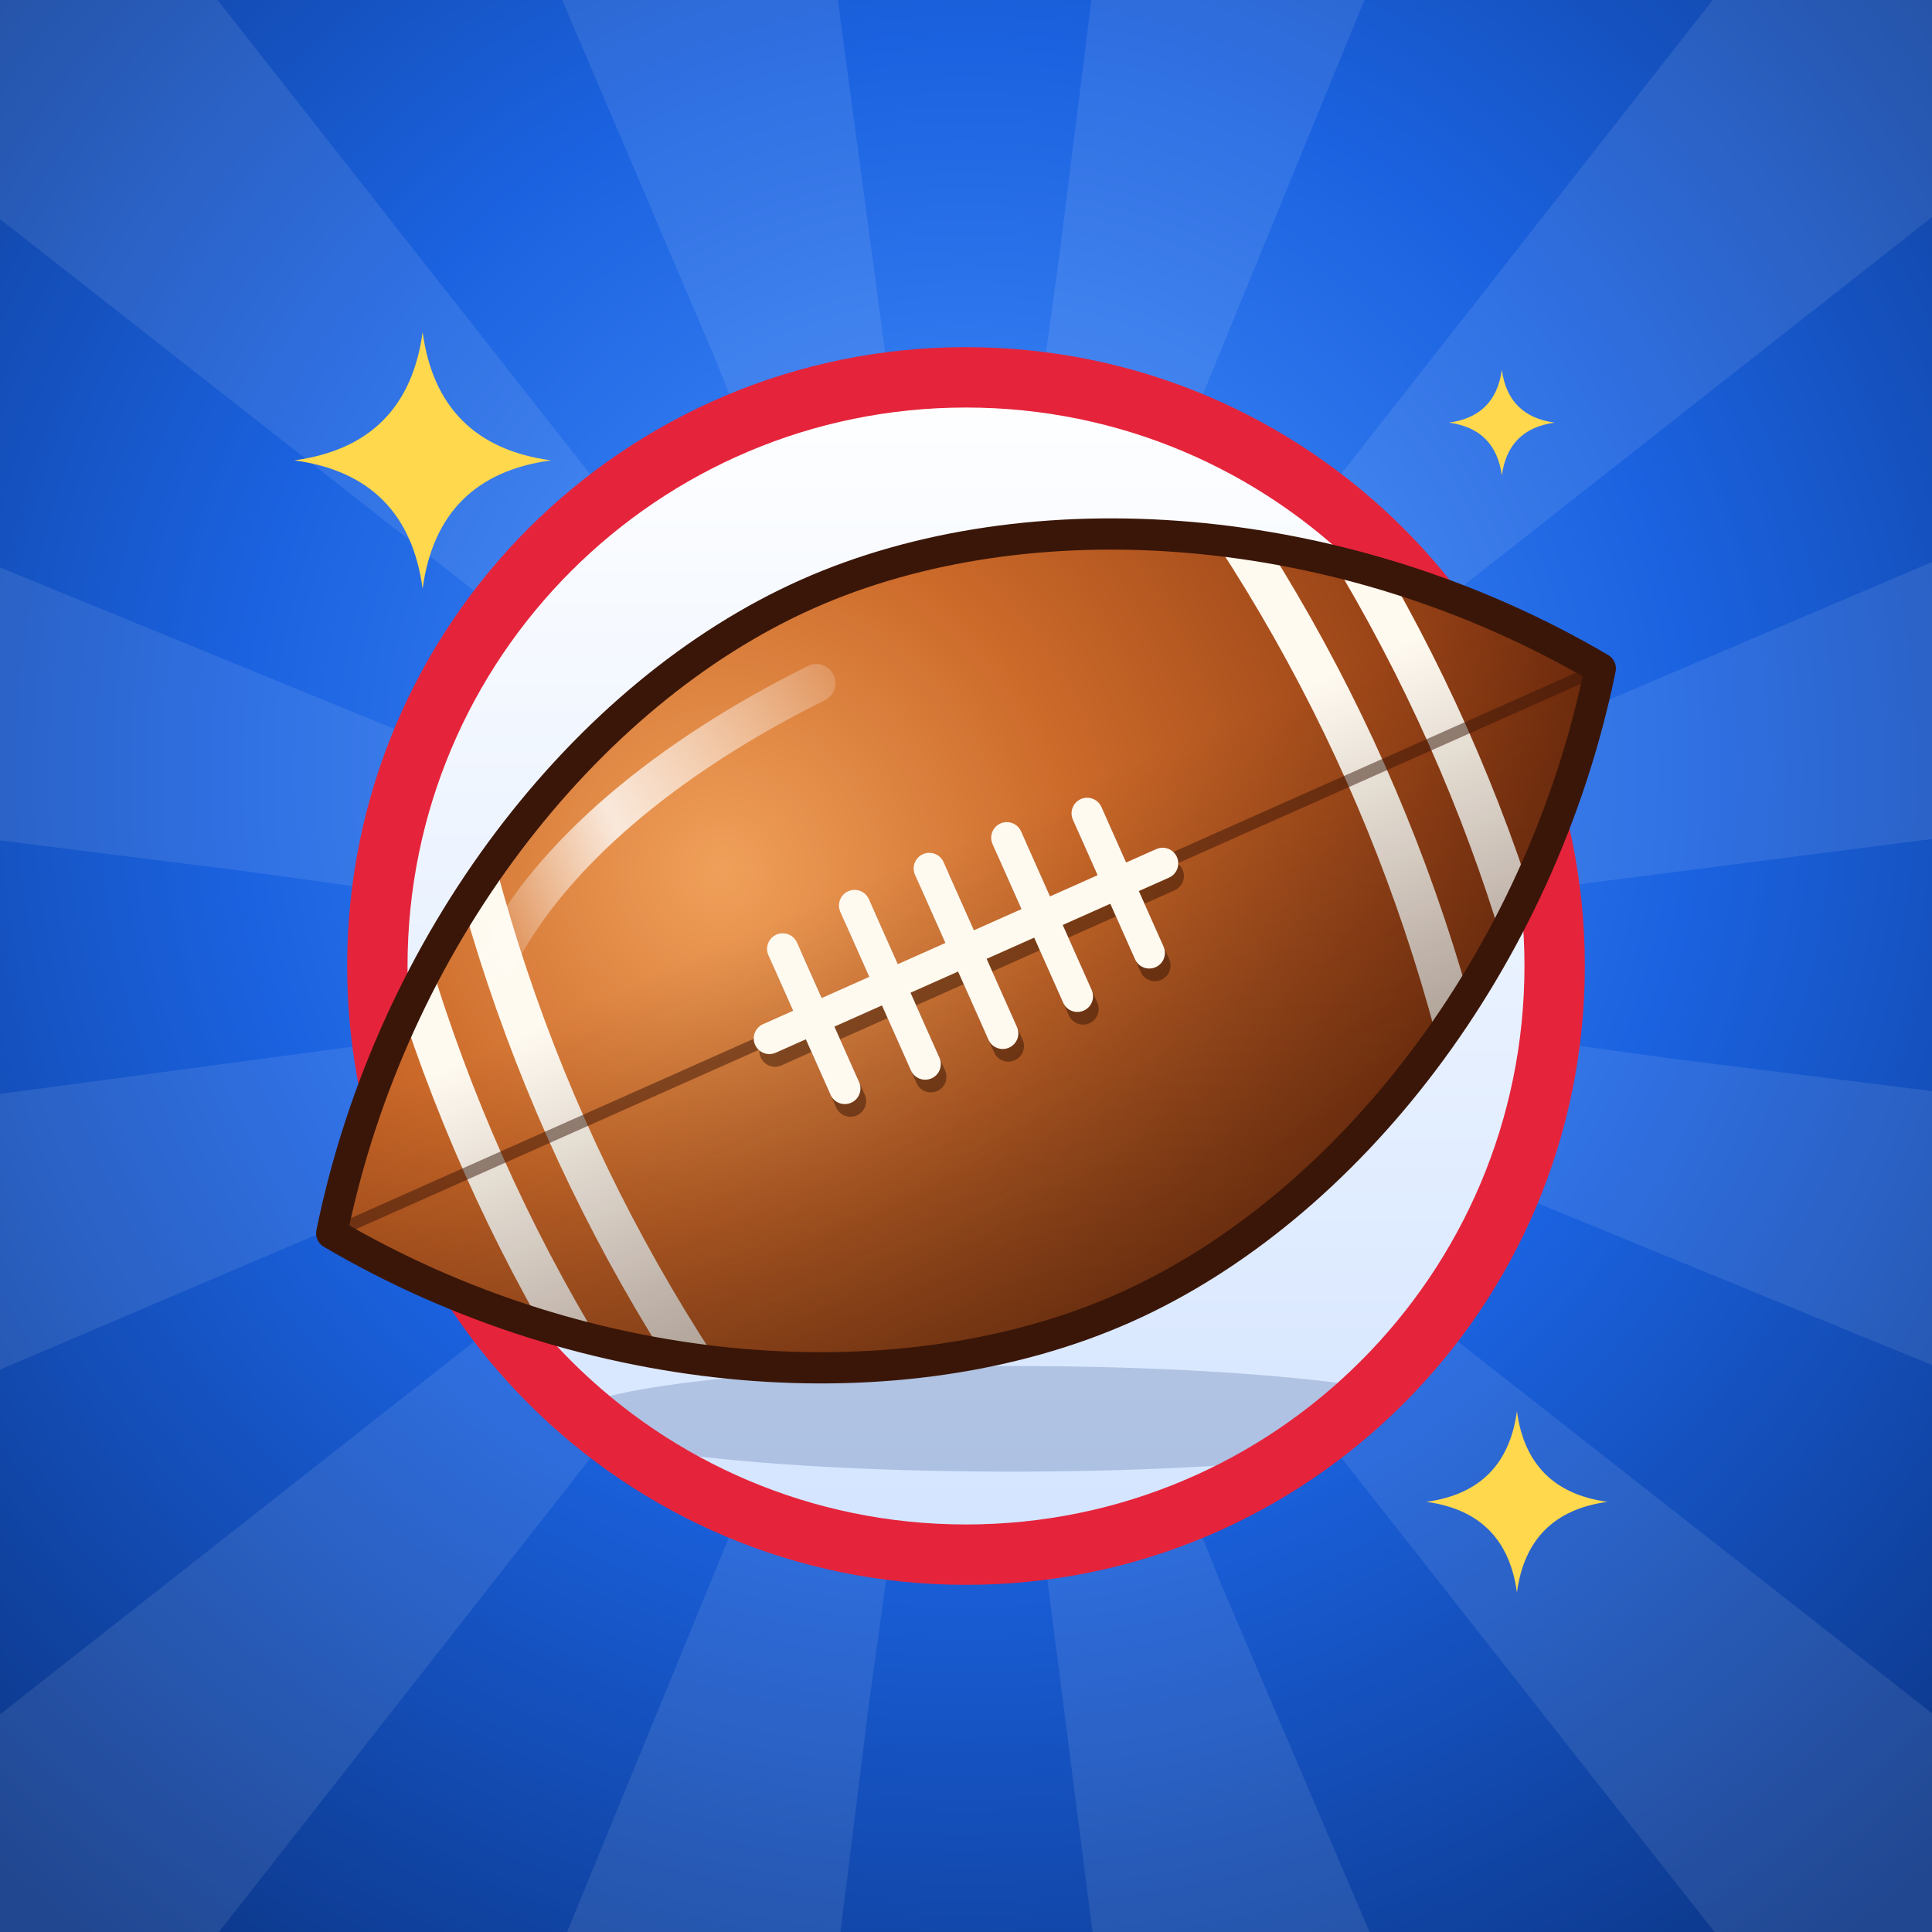
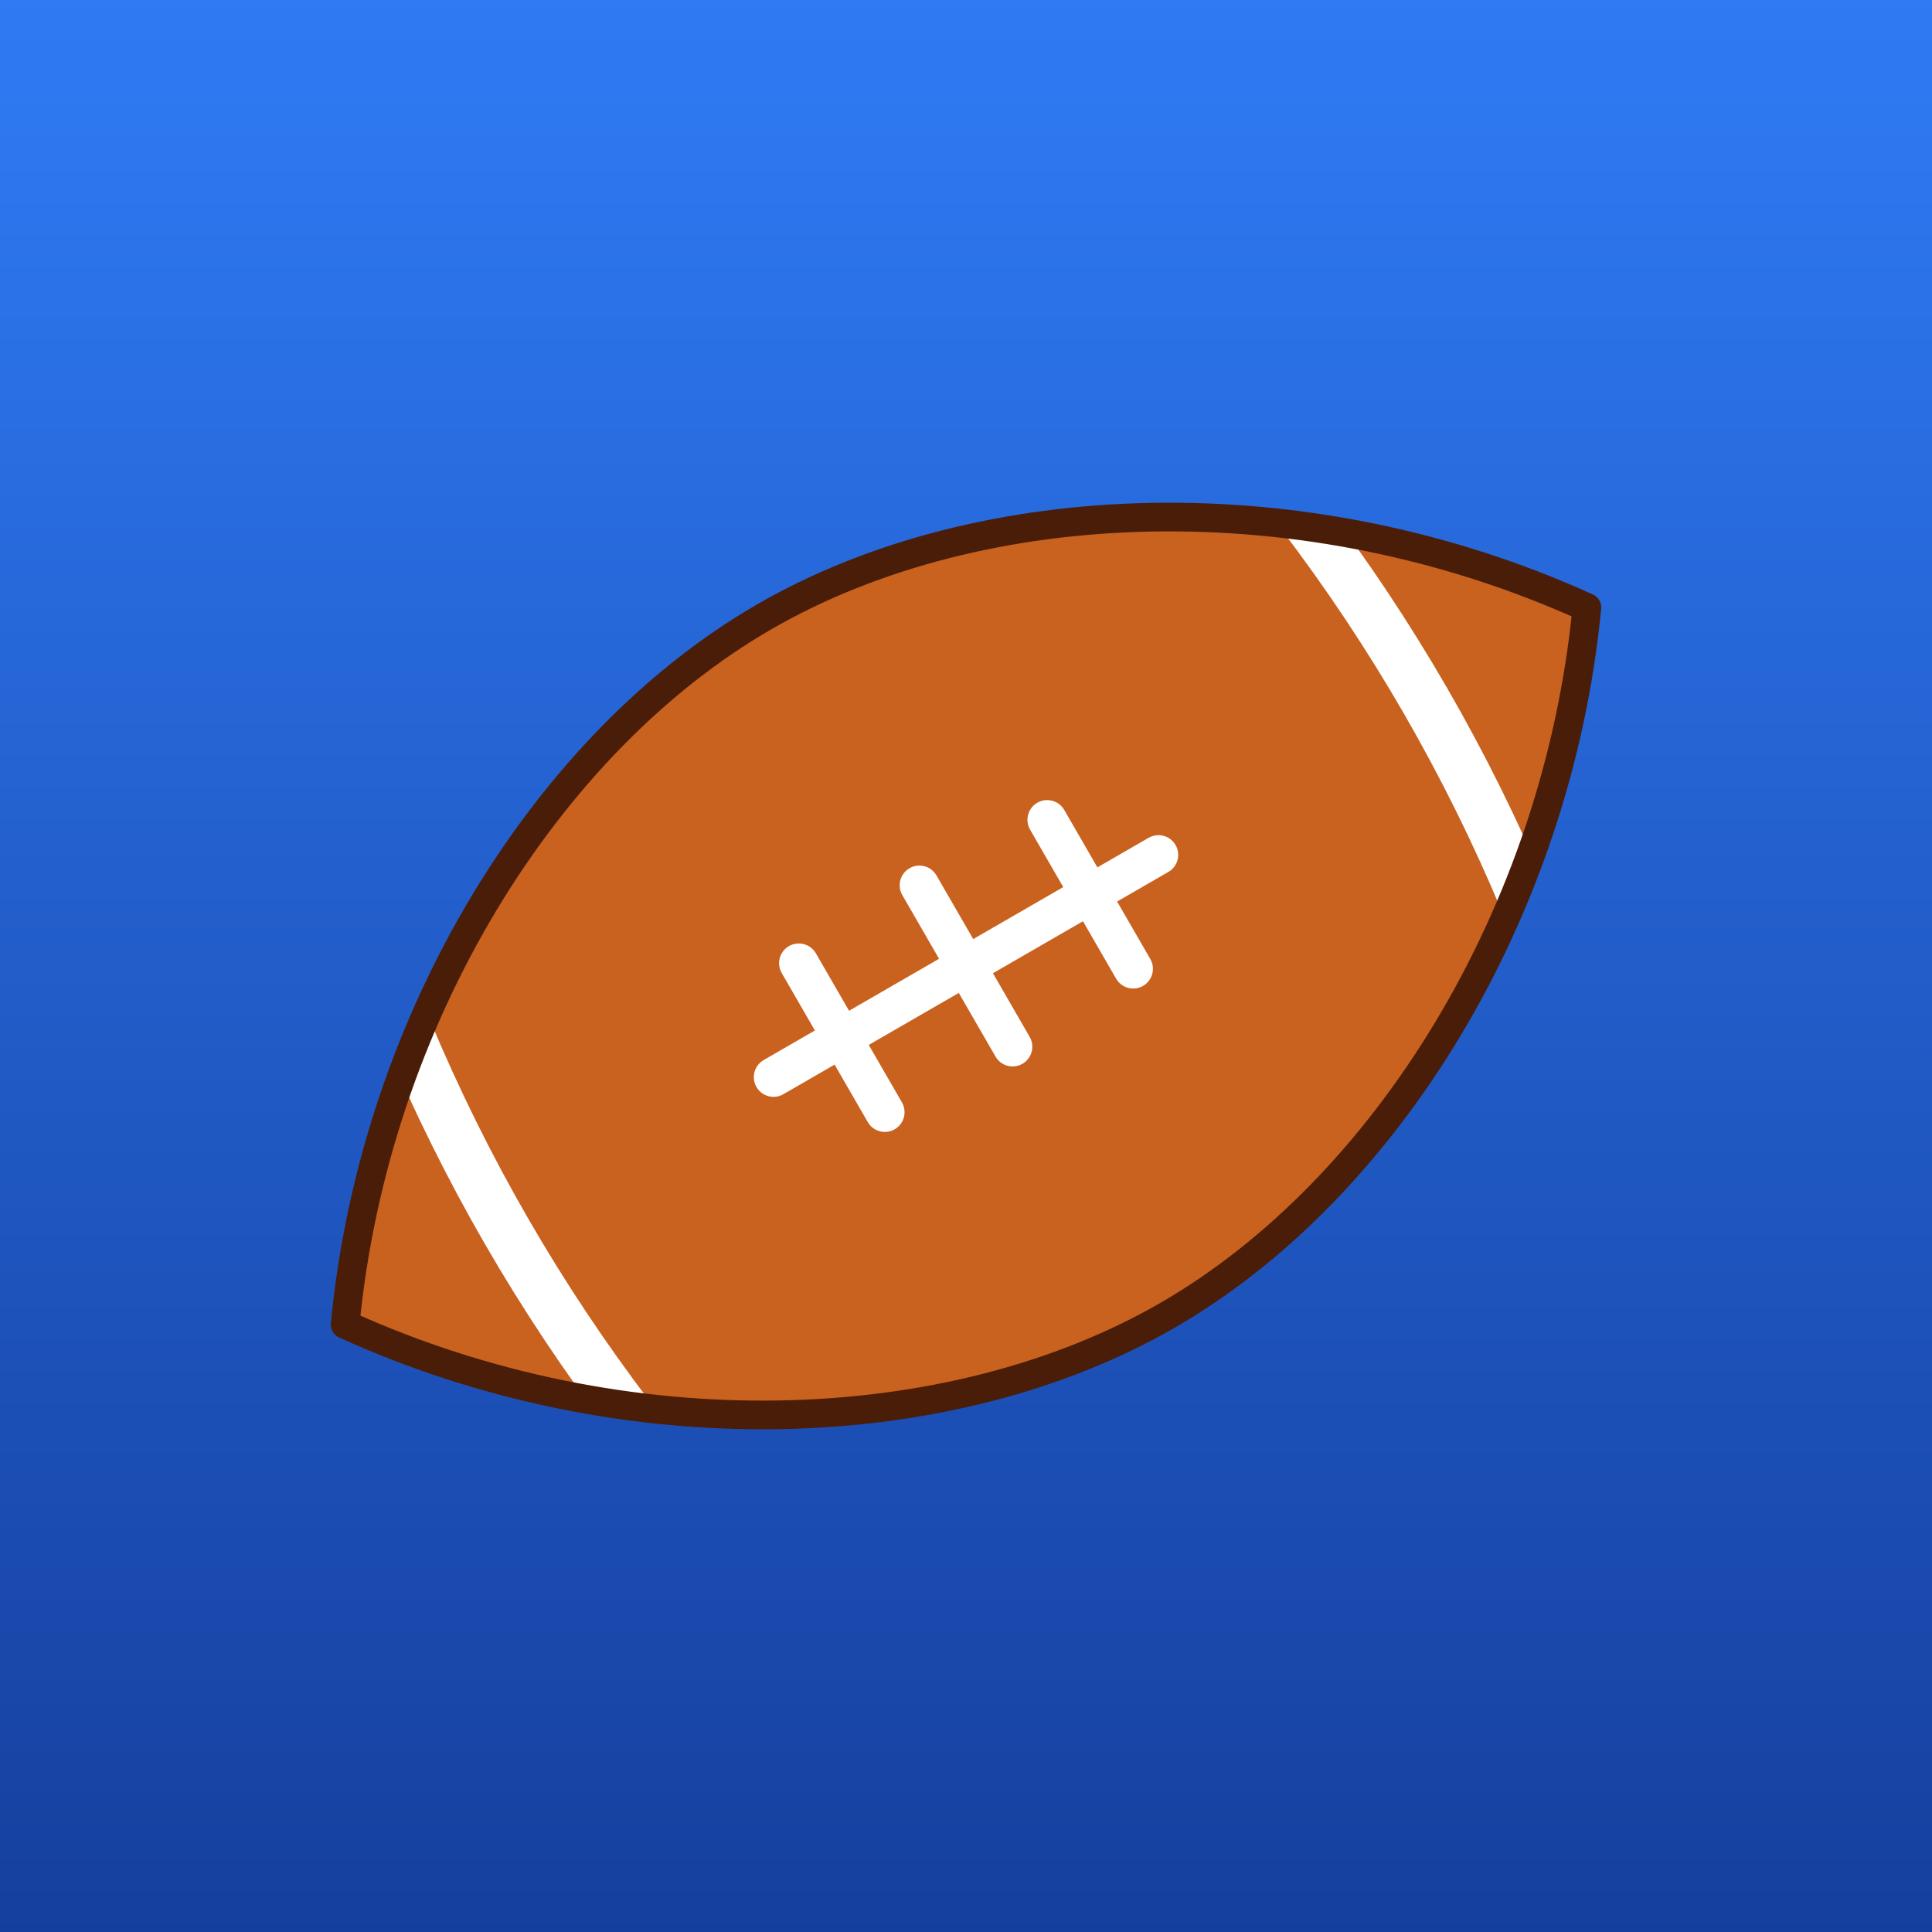
<svg xmlns="http://www.w3.org/2000/svg" width="512" height="512" viewBox="0 0 512 512">
  <defs>
-     <radialGradient id="ik-grund" cx="0.5" cy="0.4" r="0.75">
-       <stop offset="0" stop-color="#4a94ff" />
-       <stop offset="0.5" stop-color="#1b62e0" />
-       <stop offset="1" stop-color="#0b3585" />
-     </radialGradient>
-     <linearGradient id="ik-scheibe" x1="0" y1="0" x2="0" y2="1">
-       <stop offset="0" stop-color="#ffffff" />
-       <stop offset="1" stop-color="#d3e4ff" />
-     </linearGradient>
-     <clipPath id="ik-innen">
-       <circle cx="256" cy="256" r="148" />
-     </clipPath>
-     <radialGradient id="ik-leder" gradientUnits="userSpaceOnUse" cx="-55" cy="-50" r="270">
-       <stop offset="0" stop-color="#f0a05a" />
-       <stop offset="0.38" stop-color="#cc6a2a" />
-       <stop offset="0.75" stop-color="#9a4417" />
-       <stop offset="1" stop-color="#6a280c" />
-     </radialGradient>
-     <linearGradient id="ik-schatten" gradientUnits="userSpaceOnUse" x1="0" y1="-30" x2="0" y2="112">
-       <stop offset="0" stop-color="#2a0d03" stop-opacity="0" />
-       <stop offset="1" stop-color="#2a0d03" stop-opacity="0.5" />
-     </linearGradient>
-     <linearGradient id="ik-glanz" gradientUnits="userSpaceOnUse" x1="-130" y1="0" x2="20" y2="0">
-       <stop offset="0" stop-color="#ffffff" stop-opacity="0" />
-       <stop offset="0.35" stop-color="#ffffff" stop-opacity="0.8" />
-       <stop offset="1" stop-color="#ffffff" stop-opacity="0" />
+     <linearGradient id="ik-grund" x1="0" y1="0" x2="0" y2="1">
+       <stop offset="0" stop-color="#2f7bf5" />
+       <stop offset="1" stop-color="#153f9e" />
    </linearGradient>
    <clipPath id="ik-form">
      <path d="M-200 0C-150 -70 -70 -112.5 0 -112.5C70 -112.5 150 -70 200 0C150 70 70 112.5 0 112.5C-70 112.5 -150 70 -200 0Z" />
    </clipPath>
-     <path id="ik-stern" fill="#ffd84d" d="M0 -1Q0.12 -0.12 1 0Q0.12 0.12 0 1Q-0.12 0.12 -1 0Q-0.12 -0.12 0 -1Z" />
  </defs>
  <rect width="512" height="512" fill="url(#ik-grund)" />
-   <circle cx="256" cy="256" r="200" fill="none" stroke="#ffffff" stroke-opacity="0.09" stroke-width="400" stroke-dasharray="52.36 52.36" transform="rotate(7.5 256 256)" />
-   <circle cx="256" cy="256" r="156" fill="url(#ik-scheibe)" stroke="#e5243b" stroke-width="16" />
-   <ellipse cx="268" cy="376" rx="118" ry="14" fill="#0b2d73" fill-opacity="0.2" clip-path="url(#ik-innen)" />
-   <g transform="translate(256 252) rotate(-24) scale(0.92)">
-     <path d="M-200 0C-150 -70 -70 -112.5 0 -112.5C70 -112.5 150 -70 200 0C150 70 70 112.5 0 112.5C-70 112.5 -150 70 -200 0Z" fill="url(#ik-leder)" />
-     <g clip-path="url(#ik-form)" fill="none">
-       <g stroke="#fffaf0" stroke-width="12">
-         <path d="M-136 -125Q-168 0 -136 125" />
-         <path d="M-110 -125Q-142 0 -110 125" />
-         <path d="M136 -125Q168 0 136 125" />
-         <path d="M110 -125Q142 0 110 125" />
-       </g>
-       <path d="M-200 0H-64M64 0H200" stroke="#3a1608" stroke-opacity="0.5" stroke-width="3.5" />
+   <g transform="translate(256 256) rotate(-30) scale(0.95)">
+     <path d="M-200 0C-150 -70 -70 -112.5 0 -112.5C70 -112.5 150 -70 200 0C150 70 70 112.5 0 112.5C-70 112.5 -150 70 -200 0Z" fill="#c9611f" />
+     <g clip-path="url(#ik-form)" fill="none" stroke="#ffffff" stroke-width="14">
+       <path d="M-132 -125Q-164 0 -132 125" />
+       <path d="M132 -125Q164 0 132 125" />
    </g>
-     <path d="M-200 0C-150 -70 -70 -112.5 0 -112.5C70 -112.5 150 -70 200 0C150 70 70 112.5 0 112.5C-70 112.5 -150 70 -200 0Z" fill="url(#ik-schatten)" />
-     <g fill="none" stroke-linecap="round" stroke-width="9">
-       <path d="M-62 4H62M-48 -18V26M-24 -21V29M0 -22V30M24 -21V29M48 -18V26" stroke="#2a0f04" stroke-opacity="0.45" />
-       <path d="M-62 0H62M-48 -22V22M-24 -25V25M0 -26V26M24 -25V25M48 -22V22" stroke="#fffaf0" />
+     <g fill="none" stroke="#ffffff" stroke-width="11" stroke-linecap="round">
+       <path d="M-62 0H62M-40 -24V24M0 -26V26M40 -24V24" />
    </g>
-     <path d="M-124 -53C-98 -74 -56 -86 -8 -88" fill="none" stroke="url(#ik-glanz)" stroke-width="11" stroke-linecap="round" />
-     <path d="M-200 0C-150 -70 -70 -112.5 0 -112.5C70 -112.5 150 -70 200 0C150 70 70 112.5 0 112.5C-70 112.5 -150 70 -200 0Z" fill="none" stroke="#3a1608" stroke-width="9" stroke-linejoin="round" />
+     <path d="M-200 0C-150 -70 -70 -112.5 0 -112.5C70 -112.5 150 -70 200 0C150 70 70 112.5 0 112.5C-70 112.5 -150 70 -200 0Z" fill="none" stroke="#4a1d08" stroke-width="8" stroke-linejoin="round" />
  </g>
-   <use href="#ik-stern" transform="translate(112 122) scale(34)" />
-   <use href="#ik-stern" transform="translate(402 398) scale(24)" />
-   <use href="#ik-stern" transform="translate(398 112) scale(14)" />
</svg>
